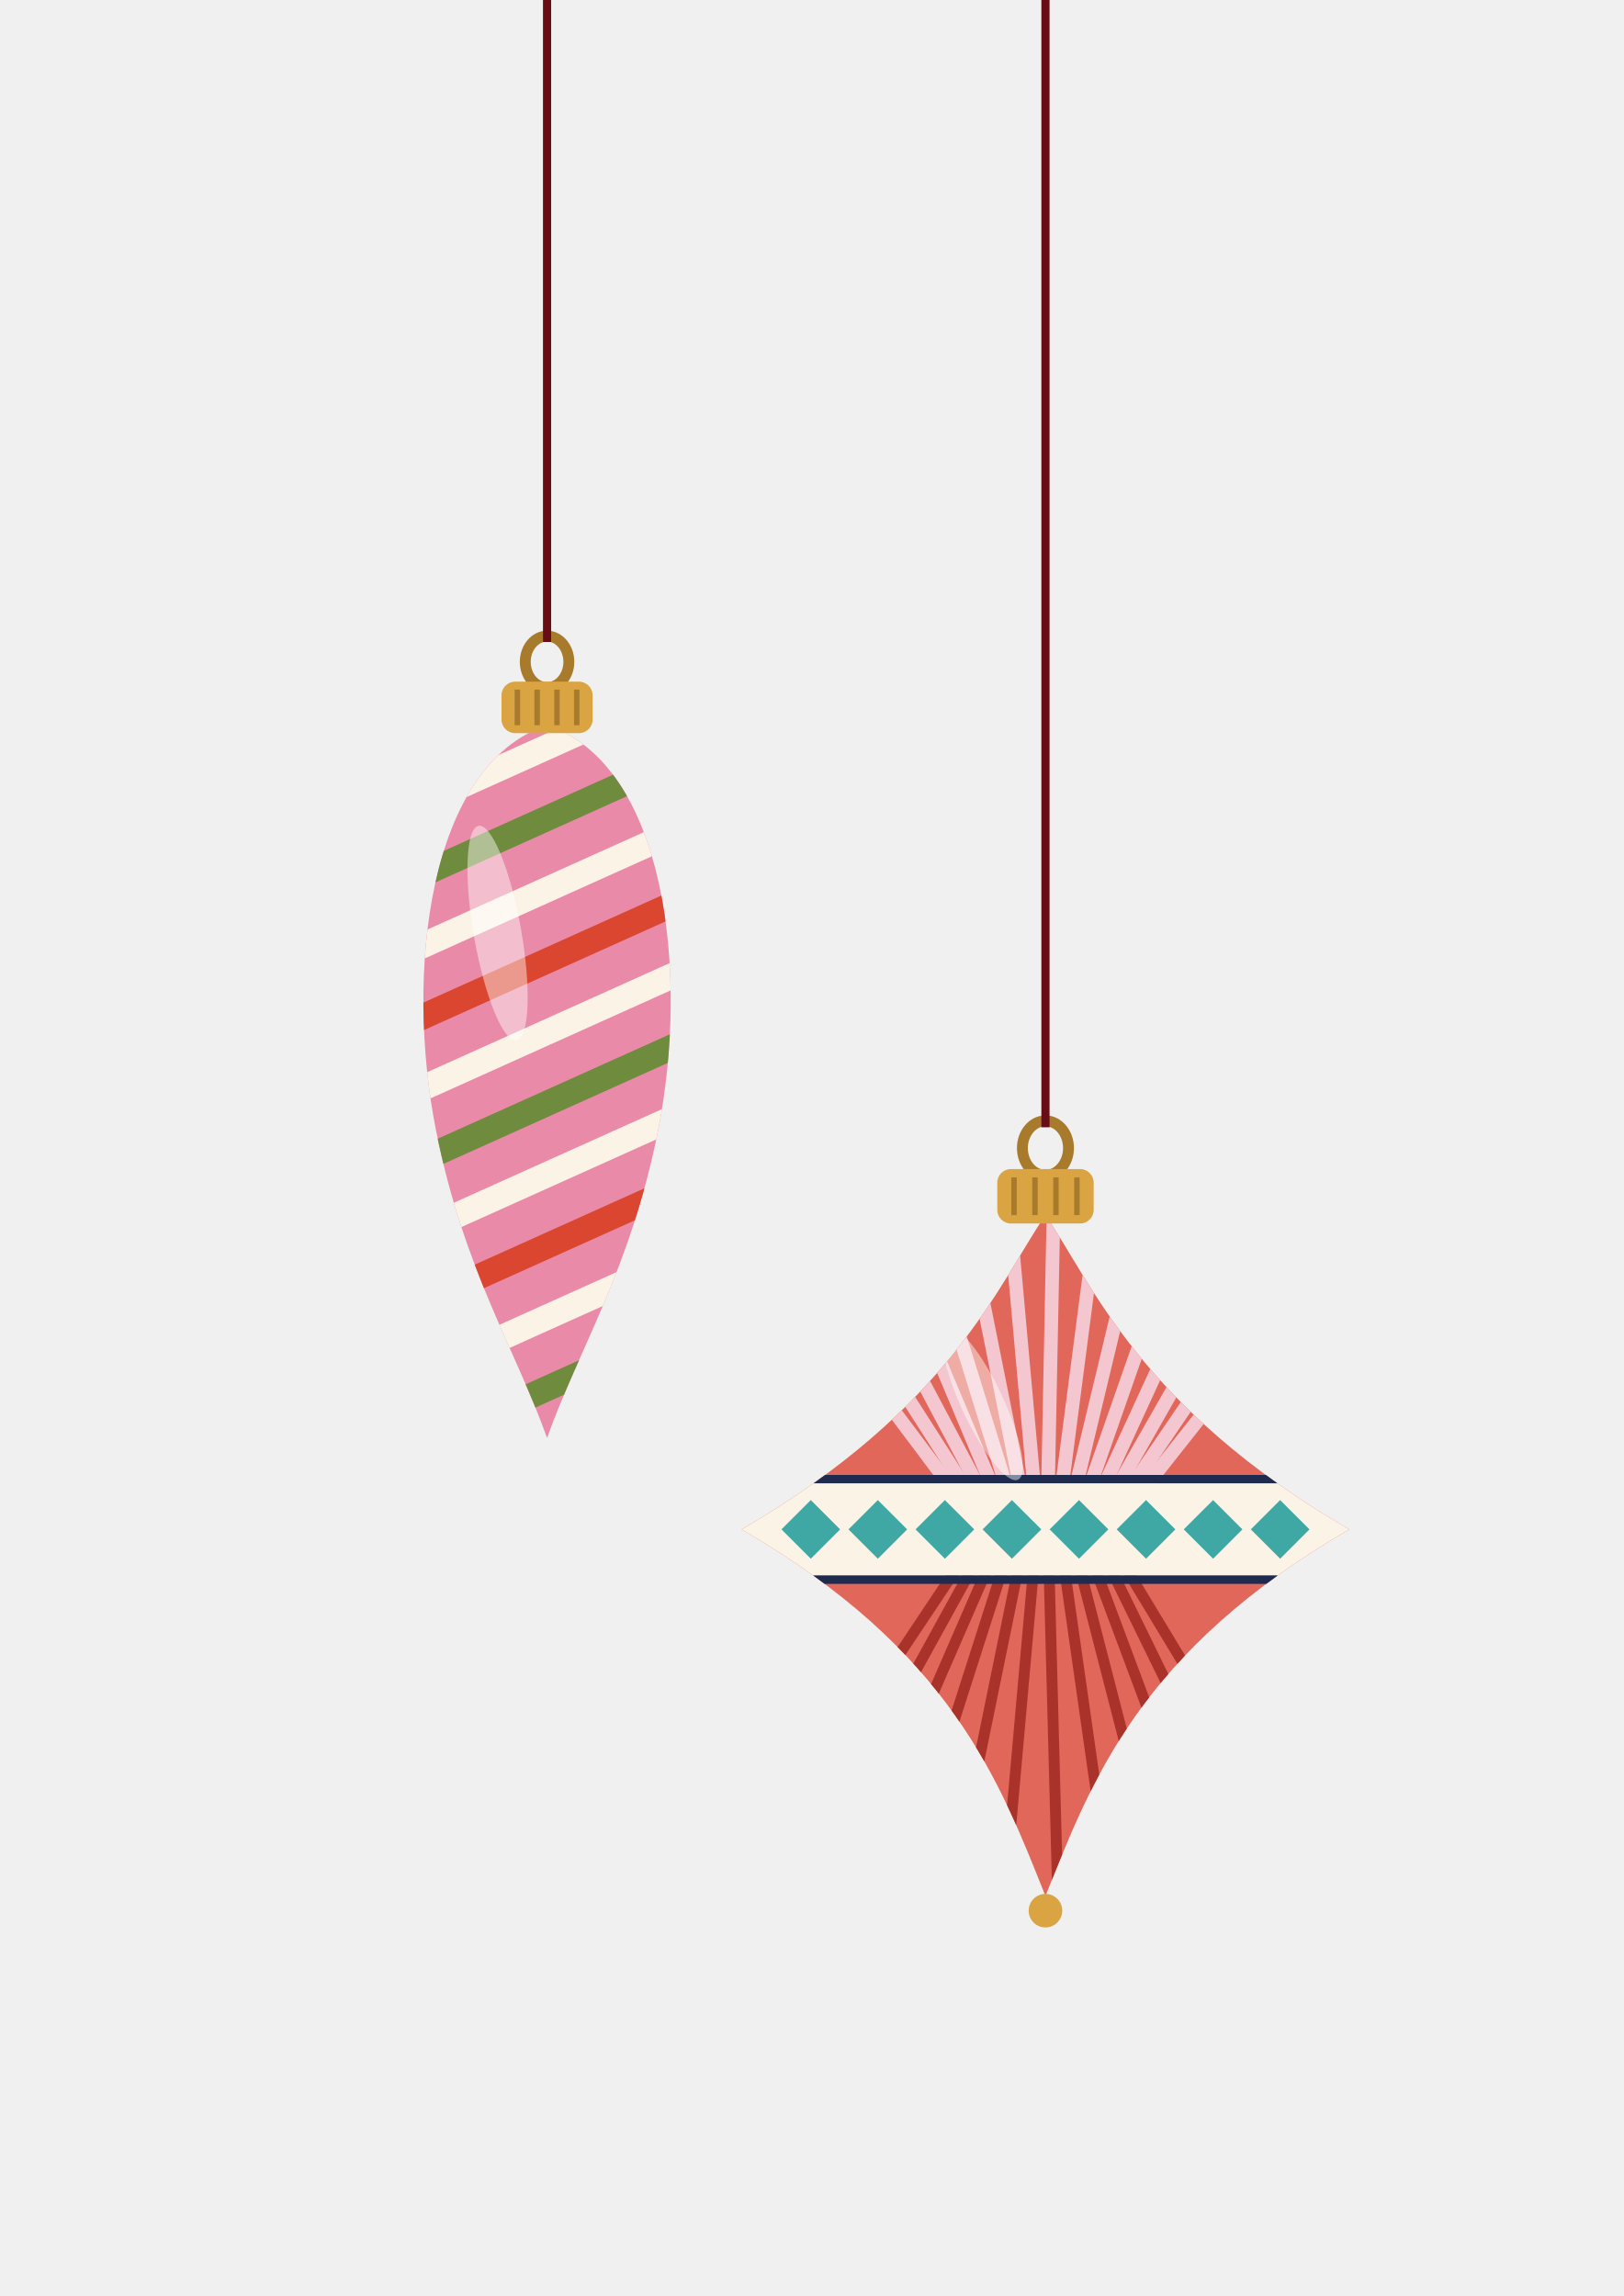
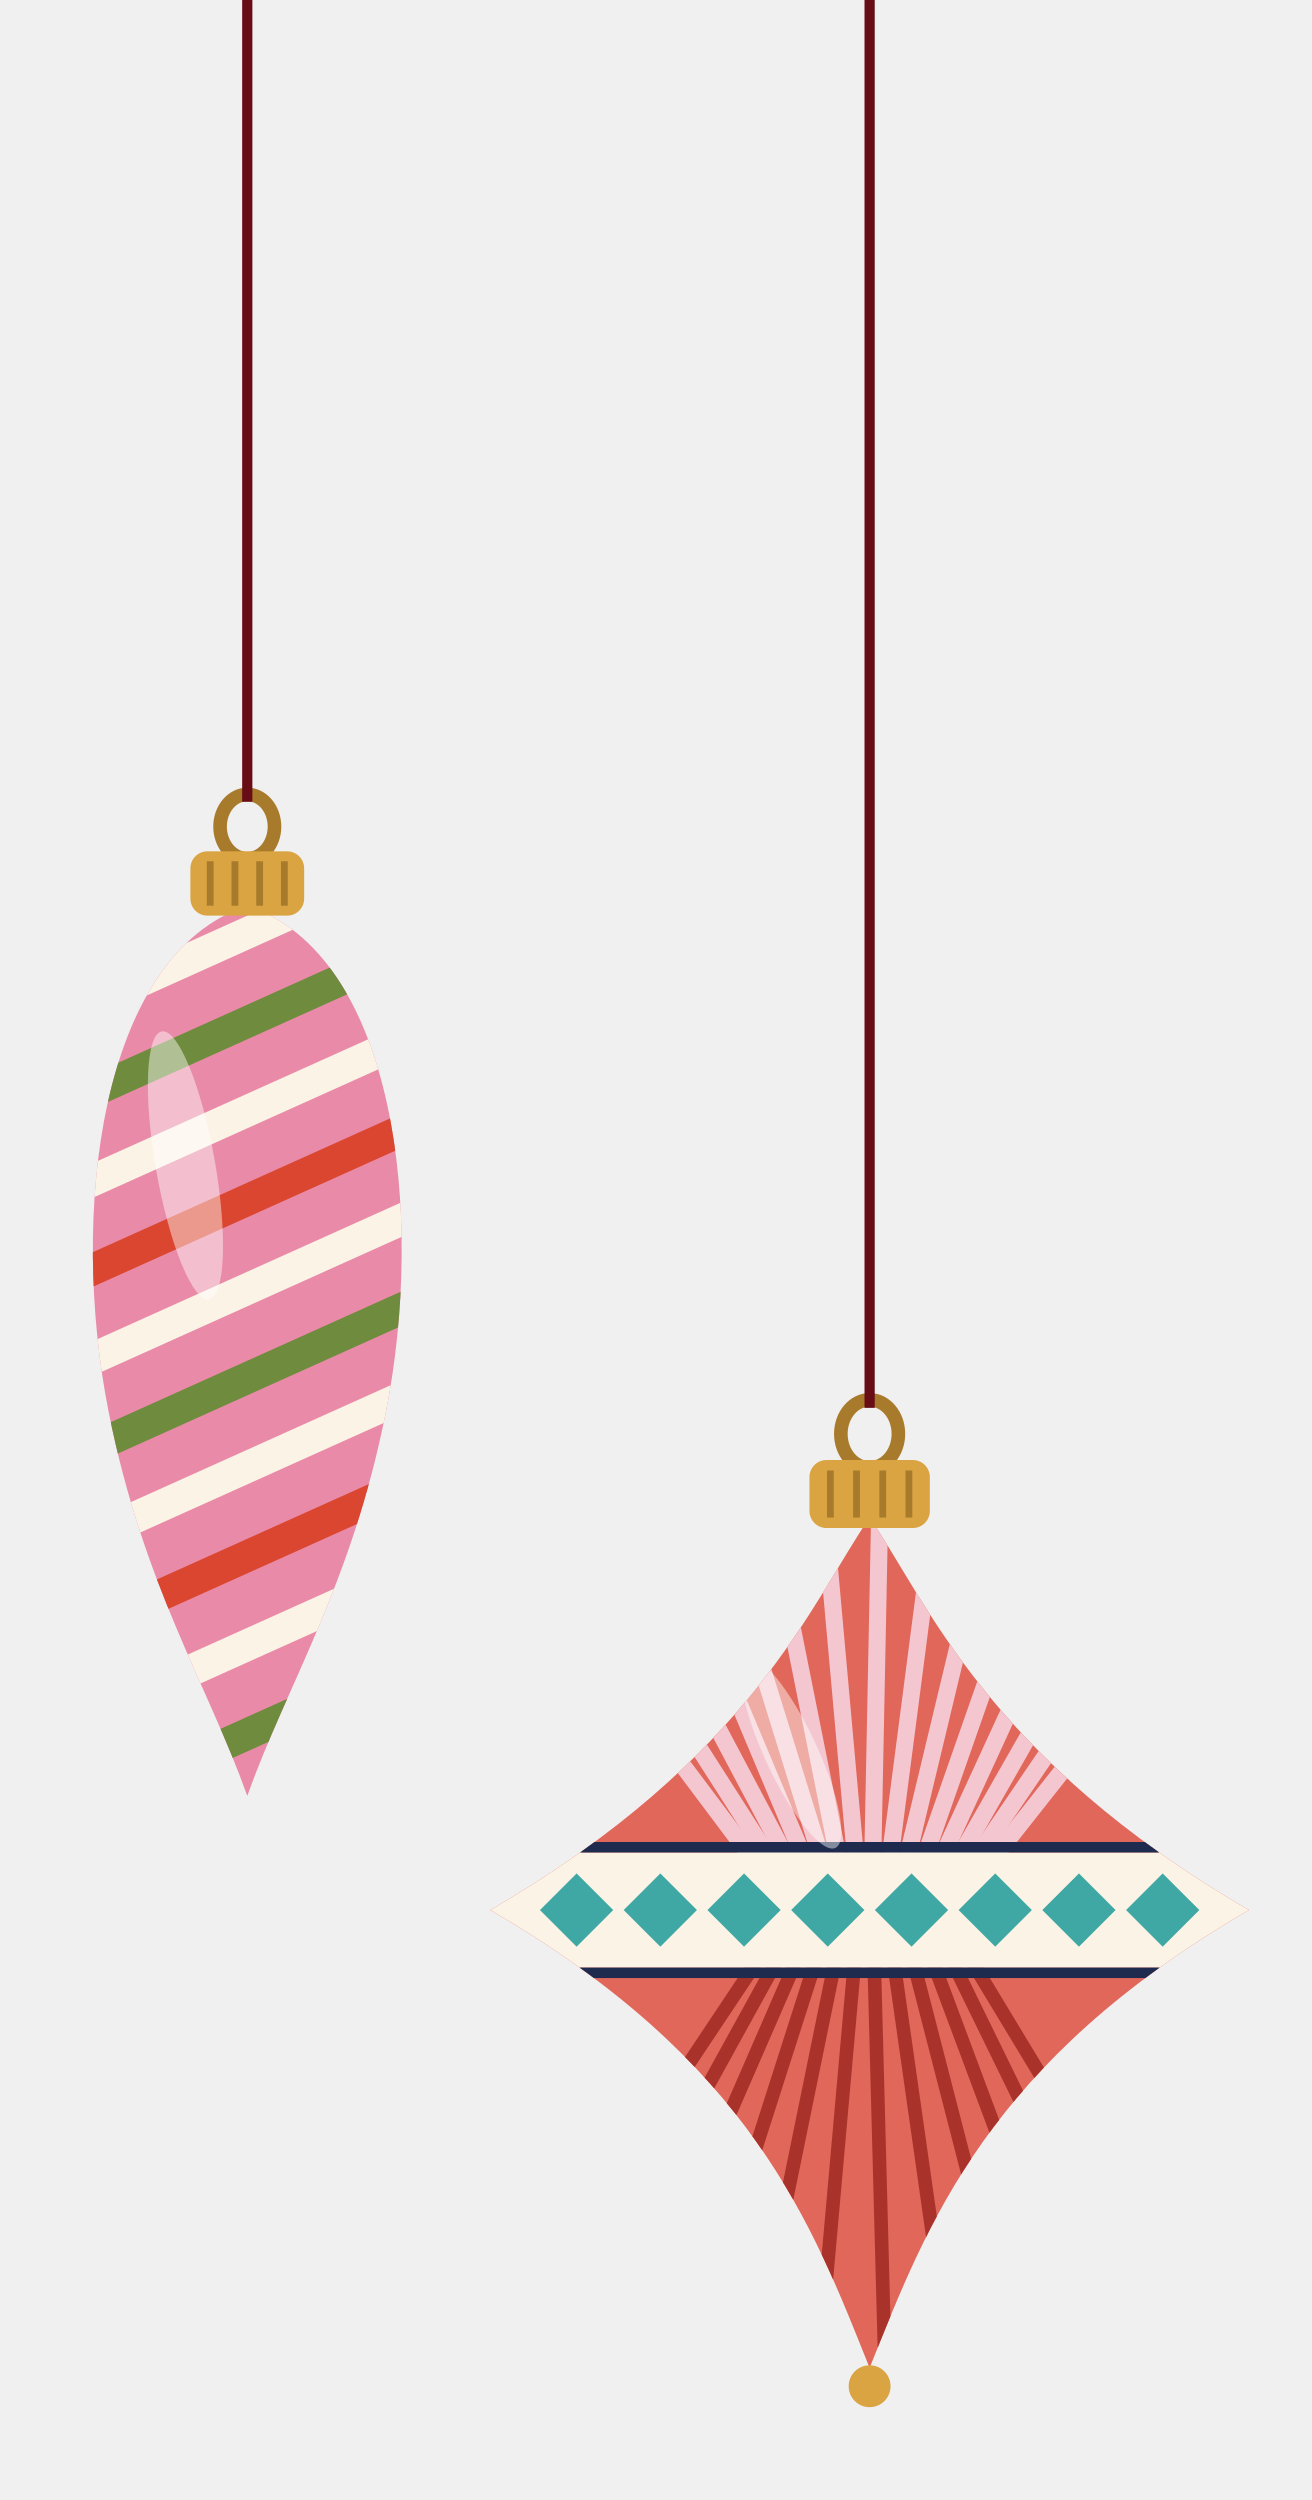
- <svg xmlns="http://www.w3.org/2000/svg" id="Layer_1" version="1.1" viewBox="0 0 595.28 841.89">
+ <svg xmlns="http://www.w3.org/2000/svg" id="Layer_1" version="1.1" viewBox="0 0 385.04 734">
  <defs>
    <style>
      .st0, .st1, .st2, .st3, .st4, .st5 {
        fill: none;
      }

+       .st1 {
+         stroke-width: 2px;
+       }
+ 
      .st1, .st4 {
        stroke: #a87b2c;
      }

-       .st1, .st5 {
-         stroke-width: 4px;
+       .st2 {
+         stroke: #f4c7d0;
+         stroke-width: 5px;
      }

      .st6 {
-         fill: #3fa8a4;
+         fill: #6f8b3d;
      }

      .st7 {
-         fill: #6f8b3d;
-       }
- 
-       .st2 {
-         stroke: #680d16;
-         stroke-miterlimit: 10;
-         stroke-width: 3px;
+         fill: #3fa8a4;
      }

      .st8 {
        fill: #e98ba8;
      }

      .st9 {
        clip-path: url(#clippath-1);
      }

-       .st3 {
-         stroke: #f4c7d0;
-         stroke-width: 5px;
-       }
- 
      .st10 {
        fill: #fbf3e5;
      }

+       .st3 {
+         stroke: #a9332a;
+       }
+ 
+       .st3, .st4 {
+         stroke-width: 4px;
+       }
+ 
      .st11 {
        fill: #d9a441;
-       }
- 
-       .st4 {
-         stroke-width: 2px;
      }

      .st12 {
        fill: #1e2b4f;
      }

      .st13 {
        fill: #da462f;
      }

-       .st5 {
-         stroke: #a9332a;
-       }
- 
      .st14 {
        clip-path: url(#clippath);
      }

      .st15 {
        fill: #e1675a;
+       }
+ 
+       .st5 {
+         stroke: #680d16;
+         stroke-miterlimit: 10;
+         stroke-width: 3px;
      }

      .st16 {
        fill: #fff;
        isolation: isolate;
        opacity: .45;
      }
    </style>
    <clipPath id="clippath">
-       <path class="st0" d="M383.28,445.56c16.9,24.58,34.57,70.67,111.39,115.23-76.82,44.55-94.49,92.18-111.39,134.43-16.9-42.25-34.57-89.88-111.39-134.43,76.82-44.55,94.49-90.65,111.39-115.23Z" />
+       <path class="st0" d="M255.32,445.56c16.9,24.58,34.57,70.67,111.39,115.23-76.82,44.55-94.49,92.18-111.39,134.43-16.9-42.25-34.57-89.88-111.39-134.43,76.82-44.55,94.49-90.65,111.39-115.23h0Z" />
    </clipPath>
    <clipPath id="clippath-1">
-       <path class="st0" d="M200.56,265.92c43.56,14.52,52.27,90.75,40.66,148.83-10.16,50.82-29.04,79.86-40.66,112.53-11.62-32.67-30.49-61.71-40.66-112.53-11.62-58.08-2.9-134.31,40.66-148.83Z" />
+       <path class="st0" d="M72.6,265.92c43.56,14.52,52.27,90.75,40.66,148.83-10.16,50.82-29.04,79.86-40.66,112.53-11.62-32.67-30.49-61.71-40.66-112.53-11.62-58.08-2.9-134.31,40.66-148.83Z" />
    </clipPath>
  </defs>
  <g id="Kugle_6_koral">
-     <path id="Form" class="st15" d="M383.28,445.56c16.9,24.58,34.57,70.67,111.39,115.23-76.82,44.55-94.49,92.18-111.39,134.43-16.9-42.25-34.57-89.88-111.39-134.43,76.82-44.55,94.49-90.65,111.39-115.23Z" />
+     <path id="Form" class="st15" d="M255.32,445.56c16.9,24.58,34.57,70.67,111.39,115.23-76.82,44.55-94.49,92.18-111.39,134.43-16.9-42.25-34.57-89.88-111.39-134.43,76.82-44.55,94.49-90.65,111.39-115.23h0Z" />
    <g class="st14">
      <g id="Moenster">
-         <line class="st3" x1="268.06" y1="437.88" x2="360.24" y2="560.79" />
-         <line class="st3" x1="284.96" y1="437.88" x2="363.62" y2="560.79" />
-         <line class="st3" x1="301.86" y1="437.88" x2="367" y2="560.79" />
-         <line class="st3" x1="318.76" y1="437.88" x2="370.38" y2="560.79" />
-         <line class="st3" x1="335.66" y1="437.88" x2="373.76" y2="560.79" />
-         <line class="st3" x1="352.56" y1="437.88" x2="377.14" y2="560.79" />
-         <line class="st3" x1="369.46" y1="437.88" x2="380.52" y2="560.79" />
-         <line class="st3" x1="386.36" y1="437.88" x2="383.9" y2="560.79" />
-         <line class="st3" x1="403.26" y1="437.88" x2="387.28" y2="560.79" />
-         <line class="st3" x1="420.16" y1="437.88" x2="390.66" y2="560.79" />
-         <line class="st3" x1="437.06" y1="437.88" x2="394.04" y2="560.79" />
-         <line class="st3" x1="453.96" y1="437.88" x2="397.42" y2="560.79" />
-         <line class="st3" x1="470.86" y1="437.88" x2="400.8" y2="560.79" />
-         <line class="st3" x1="487.76" y1="437.88" x2="404.18" y2="560.79" />
-         <line class="st3" x1="504.66" y1="437.88" x2="407.56" y2="560.79" />
-         <line class="st5" x1="268.06" y1="699.07" x2="360.24" y2="560.79" />
-         <line class="st5" x1="288.03" y1="699.07" x2="364.23" y2="560.79" />
-         <line class="st5" x1="308" y1="699.07" x2="368.23" y2="560.79" />
-         <line class="st5" x1="327.97" y1="699.07" x2="372.22" y2="560.79" />
-         <line class="st5" x1="347.95" y1="699.07" x2="376.22" y2="560.79" />
-         <line class="st5" x1="367.92" y1="699.07" x2="380.21" y2="560.79" />
-         <line class="st5" x1="387.89" y1="699.07" x2="384.21" y2="560.79" />
-         <line class="st5" x1="407.87" y1="699.07" x2="388.2" y2="560.79" />
-         <line class="st5" x1="427.84" y1="699.07" x2="392.2" y2="560.79" />
-         <line class="st5" x1="447.81" y1="699.07" x2="396.19" y2="560.79" />
-         <line class="st5" x1="467.78" y1="699.07" x2="400.18" y2="560.79" />
-         <line class="st5" x1="487.76" y1="699.07" x2="404.18" y2="560.79" />
-         <rect class="st10" x="260.37" y="543.89" width="245.82" height="33.8" />
-         <polygon class="st6" points="297.25 550.04 308 560.79 297.25 571.55 286.49 560.79 297.25 550.04" />
-         <polygon class="st6" points="321.83 550.04 332.58 560.79 321.83 571.55 311.07 560.79 321.83 550.04" />
-         <polygon class="st6" points="346.41 550.04 357.17 560.79 346.41 571.55 335.66 560.79 346.41 550.04" />
-         <polygon class="st6" points="370.99 550.04 381.75 560.79 370.99 571.55 360.24 560.79 370.99 550.04" />
-         <polygon class="st6" points="395.58 550.04 406.33 560.79 395.58 571.55 384.82 560.79 395.58 550.04" />
-         <polygon class="st6" points="420.16 550.04 430.91 560.79 420.16 571.55 409.4 560.79 420.16 550.04" />
-         <polygon class="st6" points="444.74 550.04 455.49 560.79 444.74 571.55 433.98 560.79 444.74 550.04" />
-         <polygon class="st6" points="469.32 550.04 480.08 560.79 469.32 571.55 458.57 560.79 469.32 550.04" />
-         <rect class="st12" x="260.37" y="540.82" width="245.82" height="3.07" />
-         <rect class="st12" x="260.37" y="577.69" width="245.82" height="3.07" />
-         <ellipse id="Glans" class="st16" cx="360.24" cy="514.7" rx="7.68" ry="30.73" transform="translate(-183.77 200.47) rotate(-25)" />
+         <line class="st2" x1="140.1" y1="437.88" x2="232.28" y2="560.79" />
+         <line class="st2" x1="157" y1="437.88" x2="235.66" y2="560.79" />
+         <line class="st2" x1="173.9" y1="437.88" x2="239.04" y2="560.79" />
+         <line class="st2" x1="190.8" y1="437.88" x2="242.42" y2="560.79" />
+         <line class="st2" x1="207.7" y1="437.88" x2="245.8" y2="560.79" />
+         <line class="st2" x1="224.6" y1="437.88" x2="249.18" y2="560.79" />
+         <line class="st2" x1="241.5" y1="437.88" x2="252.56" y2="560.79" />
+         <line class="st2" x1="258.4" y1="437.88" x2="255.94" y2="560.79" />
+         <line class="st2" x1="275.3" y1="437.88" x2="259.32" y2="560.79" />
+         <line class="st2" x1="292.2" y1="437.88" x2="262.7" y2="560.79" />
+         <line class="st2" x1="309.1" y1="437.88" x2="266.08" y2="560.79" />
+         <line class="st2" x1="326" y1="437.88" x2="269.46" y2="560.79" />
+         <line class="st2" x1="342.9" y1="437.88" x2="272.84" y2="560.79" />
+         <line class="st2" x1="359.8" y1="437.88" x2="276.22" y2="560.79" />
+         <line class="st2" x1="376.7" y1="437.88" x2="279.6" y2="560.79" />
+         <line class="st3" x1="140.1" y1="699.07" x2="232.28" y2="560.79" />
+         <line class="st3" x1="160.07" y1="699.07" x2="236.27" y2="560.79" />
+         <line class="st3" x1="180.04" y1="699.07" x2="240.27" y2="560.79" />
+         <line class="st3" x1="200.01" y1="699.07" x2="244.26" y2="560.79" />
+         <line class="st3" x1="219.99" y1="699.07" x2="248.26" y2="560.79" />
+         <line class="st3" x1="239.96" y1="699.07" x2="252.25" y2="560.79" />
+         <line class="st3" x1="259.93" y1="699.07" x2="256.25" y2="560.79" />
+         <line class="st3" x1="279.91" y1="699.07" x2="260.24" y2="560.79" />
+         <line class="st3" x1="299.88" y1="699.07" x2="264.24" y2="560.79" />
+         <line class="st3" x1="319.85" y1="699.07" x2="268.23" y2="560.79" />
+         <line class="st3" x1="339.82" y1="699.07" x2="272.22" y2="560.79" />
+         <line class="st3" x1="359.8" y1="699.07" x2="276.22" y2="560.79" />
+         <rect class="st10" x="132.41" y="543.89" width="245.82" height="33.8" />
+         <polygon class="st7" points="169.29 550.04 180.04 560.79 169.29 571.55 158.53 560.79 169.29 550.04" />
+         <polygon class="st7" points="193.87 550.04 204.62 560.79 193.87 571.55 183.11 560.79 193.87 550.04" />
+         <polygon class="st7" points="218.45 550.04 229.21 560.79 218.45 571.55 207.7 560.79 218.45 550.04" />
+         <polygon class="st7" points="243.03 550.04 253.79 560.79 243.03 571.55 232.28 560.79 243.03 550.04" />
+         <polygon class="st7" points="267.62 550.04 278.37 560.79 267.62 571.55 256.86 560.79 267.62 550.04" />
+         <polygon class="st7" points="292.2 550.04 302.95 560.79 292.2 571.55 281.44 560.79 292.2 550.04" />
+         <polygon class="st7" points="316.78 550.04 327.53 560.79 316.78 571.55 306.02 560.79 316.78 550.04" />
+         <polygon class="st7" points="341.36 550.04 352.12 560.79 341.36 571.55 330.61 560.79 341.36 550.04" />
+         <rect class="st12" x="132.41" y="540.82" width="245.82" height="3.07" />
+         <rect class="st12" x="132.41" y="577.69" width="245.82" height="3.07" />
+         <ellipse id="Glans" class="st16" cx="232.28" cy="514.7" rx="7.68" ry="30.73" transform="translate(-195.76 146.39) rotate(-25)" />
      </g>
    </g>
-     <circle id="Spids" class="st11" cx="383.28" cy="700.6" r="6.15" />
+     <circle id="Spids" class="st11" cx="255.32" cy="700.6" r="6.15" />
    <g id="Top">
-       <ellipse class="st1" cx="383.28" cy="420.98" rx="8.45" ry="9.99" />
-       <rect class="st11" x="365.62" y="428.66" width="35.34" height="19.97" rx="5" ry="5" />
-       <line class="st4" x1="371.76" y1="431.74" x2="371.76" y2="445.56" />
-       <line class="st4" x1="379.44" y1="431.74" x2="379.44" y2="445.56" />
-       <line class="st4" x1="387.13" y1="431.74" x2="387.13" y2="445.56" />
-       <line class="st4" x1="394.81" y1="431.74" x2="394.81" y2="445.56" />
+       <ellipse class="st4" cx="255.32" cy="420.98" rx="8.45" ry="9.99" />
+       <rect class="st11" x="237.66" y="428.66" width="35.34" height="19.97" rx="5" ry="5" />
+       <line class="st1" x1="243.8" y1="431.74" x2="243.8" y2="445.56" />
+       <line class="st1" x1="251.48" y1="431.74" x2="251.48" y2="445.56" />
+       <line class="st1" x1="259.17" y1="431.74" x2="259.17" y2="445.56" />
+       <line class="st1" x1="266.85" y1="431.74" x2="266.85" y2="445.56" />
    </g>
  </g>
  <g id="Kugle_3_lyseroed">
-     <path id="Form1" data-name="Form" class="st8" d="M200.56,265.92c43.56,14.52,52.27,90.75,40.66,148.83-10.16,50.82-29.04,79.86-40.66,112.53-11.62-32.67-30.49-61.71-40.66-112.53-11.62-58.08-2.9-134.31,40.66-148.83Z" />
+     <path id="Form1" class="st8" d="M72.6,265.92c43.56,14.52,52.27,90.75,40.66,148.83-10.16,50.82-29.04,79.86-40.66,112.53-11.62-32.67-30.49-61.71-40.66-112.53-11.62-58.08-2.9-134.31,40.66-148.83h0Z" />
    <g class="st9">
-       <g id="Moenster1" data-name="Moenster">
-         <polygon class="st10" points="127.96 196.95 273.16 131.62 273.16 141.78 127.96 207.12 127.96 196.95" />
-         <polygon class="st7" points="127.96 223.09 273.16 157.75 273.16 167.92 127.96 233.25 127.96 223.09" />
-         <polygon class="st10" points="127.96 249.23 273.16 183.89 273.16 194.05 127.96 259.39 127.96 249.23" />
-         <polygon class="st13" points="127.96 275.36 273.16 210.02 273.16 220.19 127.96 285.53 127.96 275.36" />
-         <polygon class="st10" points="127.96 301.5 273.16 236.16 273.16 246.32 127.96 311.66 127.96 301.5" />
-         <polygon class="st7" points="127.96 327.63 273.16 262.29 273.16 272.46 127.96 337.8 127.96 327.63" />
-         <polygon class="st10" points="127.96 353.77 273.16 288.43 273.16 298.59 127.96 363.93 127.96 353.77" />
-         <polygon class="st13" points="127.96 379.9 273.16 314.56 273.16 324.73 127.96 390.07 127.96 379.9" />
-         <polygon class="st10" points="127.96 406.04 273.16 340.7 273.16 350.86 127.96 416.2 127.96 406.04" />
-         <polygon class="st7" points="127.96 432.17 273.16 366.84 273.16 377 127.96 442.34 127.96 432.17" />
-         <polygon class="st10" points="127.96 458.31 273.16 392.97 273.16 403.14 127.96 468.47 127.96 458.31" />
-         <polygon class="st13" points="127.96 484.45 273.16 419.11 273.16 429.27 127.96 494.61 127.96 484.45" />
-         <polygon class="st10" points="127.96 510.58 273.16 445.24 273.16 455.41 127.96 520.74 127.96 510.58" />
-         <polygon class="st7" points="127.96 536.72 273.16 471.38 273.16 481.54 127.96 546.88 127.96 536.72" />
-         <polygon class="st10" points="127.96 562.85 273.16 497.51 273.16 507.68 127.96 573.02 127.96 562.85" />
-         <polygon class="st13" points="127.96 588.99 273.16 523.65 273.16 533.81 127.96 599.15 127.96 588.99" />
-         <polygon class="st10" points="127.96 615.12 273.16 549.78 273.16 559.95 127.96 625.29 127.96 615.12" />
-         <ellipse id="Glans1" data-name="Glans" class="st16" cx="182.41" cy="342.15" rx="8.71" ry="39.93" transform="translate(-56.64 36.87) rotate(-10)" />
+       <g id="Moenster1">
+         <polygon class="st10" points="0 196.95 145.2 131.62 145.2 141.78 0 207.12 0 196.95" />
+         <polygon class="st6" points="0 223.09 145.2 157.75 145.2 167.92 0 233.25 0 223.09" />
+         <polygon class="st10" points="0 249.23 145.2 183.89 145.2 194.05 0 259.39 0 249.23" />
+         <polygon class="st13" points="0 275.36 145.2 210.02 145.2 220.19 0 285.53 0 275.36" />
+         <polygon class="st10" points="0 301.5 145.2 236.16 145.2 246.32 0 311.66 0 301.5" />
+         <polygon class="st6" points="0 327.63 145.2 262.29 145.2 272.46 0 337.8 0 327.63" />
+         <polygon class="st10" points="0 353.77 145.2 288.43 145.2 298.59 0 363.93 0 353.77" />
+         <polygon class="st13" points="0 379.9 145.2 314.56 145.2 324.73 0 390.07 0 379.9" />
+         <polygon class="st10" points="0 406.04 145.2 340.7 145.2 350.86 0 416.2 0 406.04" />
+         <polygon class="st6" points="0 432.17 145.2 366.84 145.2 377 0 442.34 0 432.17" />
+         <polygon class="st10" points="0 458.31 145.2 392.97 145.2 403.14 0 468.47 0 458.31" />
+         <polygon class="st13" points="0 484.45 145.2 419.11 145.2 429.27 0 494.61 0 484.45" />
+         <polygon class="st10" points="0 510.58 145.2 445.24 145.2 455.41 0 520.74 0 510.58" />
+         <polygon class="st6" points="0 536.72 145.2 471.38 145.2 481.54 0 546.88 0 536.72" />
+         <polygon class="st10" points="0 562.85 145.2 497.51 145.2 507.68 0 573.02 0 562.85" />
+         <polygon class="st13" points="0 588.99 145.2 523.65 145.2 533.81 0 599.15 0 588.99" />
+         <polygon class="st10" points="0 615.12 145.2 549.78 145.2 559.95 0 625.29 0 615.12" />
+         <ellipse id="Glans1" class="st16" cx="54.45" cy="342.15" rx="8.71" ry="39.93" transform="translate(-58.59 14.65) rotate(-10)" />
      </g>
    </g>
-     <g id="Top1" data-name="Top">
-       <ellipse class="st1" cx="200.56" cy="242.69" rx="7.99" ry="9.44" />
-       <rect class="st11" x="183.86" y="249.95" width="33.4" height="18.88" rx="5" ry="5" />
-       <line class="st4" x1="189.67" y1="252.86" x2="189.67" y2="265.92" />
-       <line class="st4" x1="196.93" y1="252.86" x2="196.93" y2="265.92" />
-       <line class="st4" x1="204.19" y1="252.86" x2="204.19" y2="265.92" />
-       <line class="st4" x1="211.45" y1="252.86" x2="211.45" y2="265.92" />
+     <g id="Top1">
+       <ellipse class="st4" cx="72.6" cy="242.69" rx="7.99" ry="9.44" />
+       <rect class="st11" x="55.9" y="249.95" width="33.4" height="18.88" rx="5" ry="5" />
+       <line class="st1" x1="61.71" y1="252.86" x2="61.71" y2="265.92" />
+       <line class="st1" x1="68.97" y1="252.86" x2="68.97" y2="265.92" />
+       <line class="st1" x1="76.23" y1="252.86" x2="76.23" y2="265.92" />
+       <line class="st1" x1="83.49" y1="252.86" x2="83.49" y2="265.92" />
    </g>
  </g>
-   <path class="st2" d="M383.28,0v413.35" />
-   <path class="st2" d="M200.56,0c0,82.76,0,157.98,0,235.4" />
+   <path class="st5" d="M255.32,0v413.35" />
+   <path class="st5" d="M72.6,0v235.4" />
</svg>
